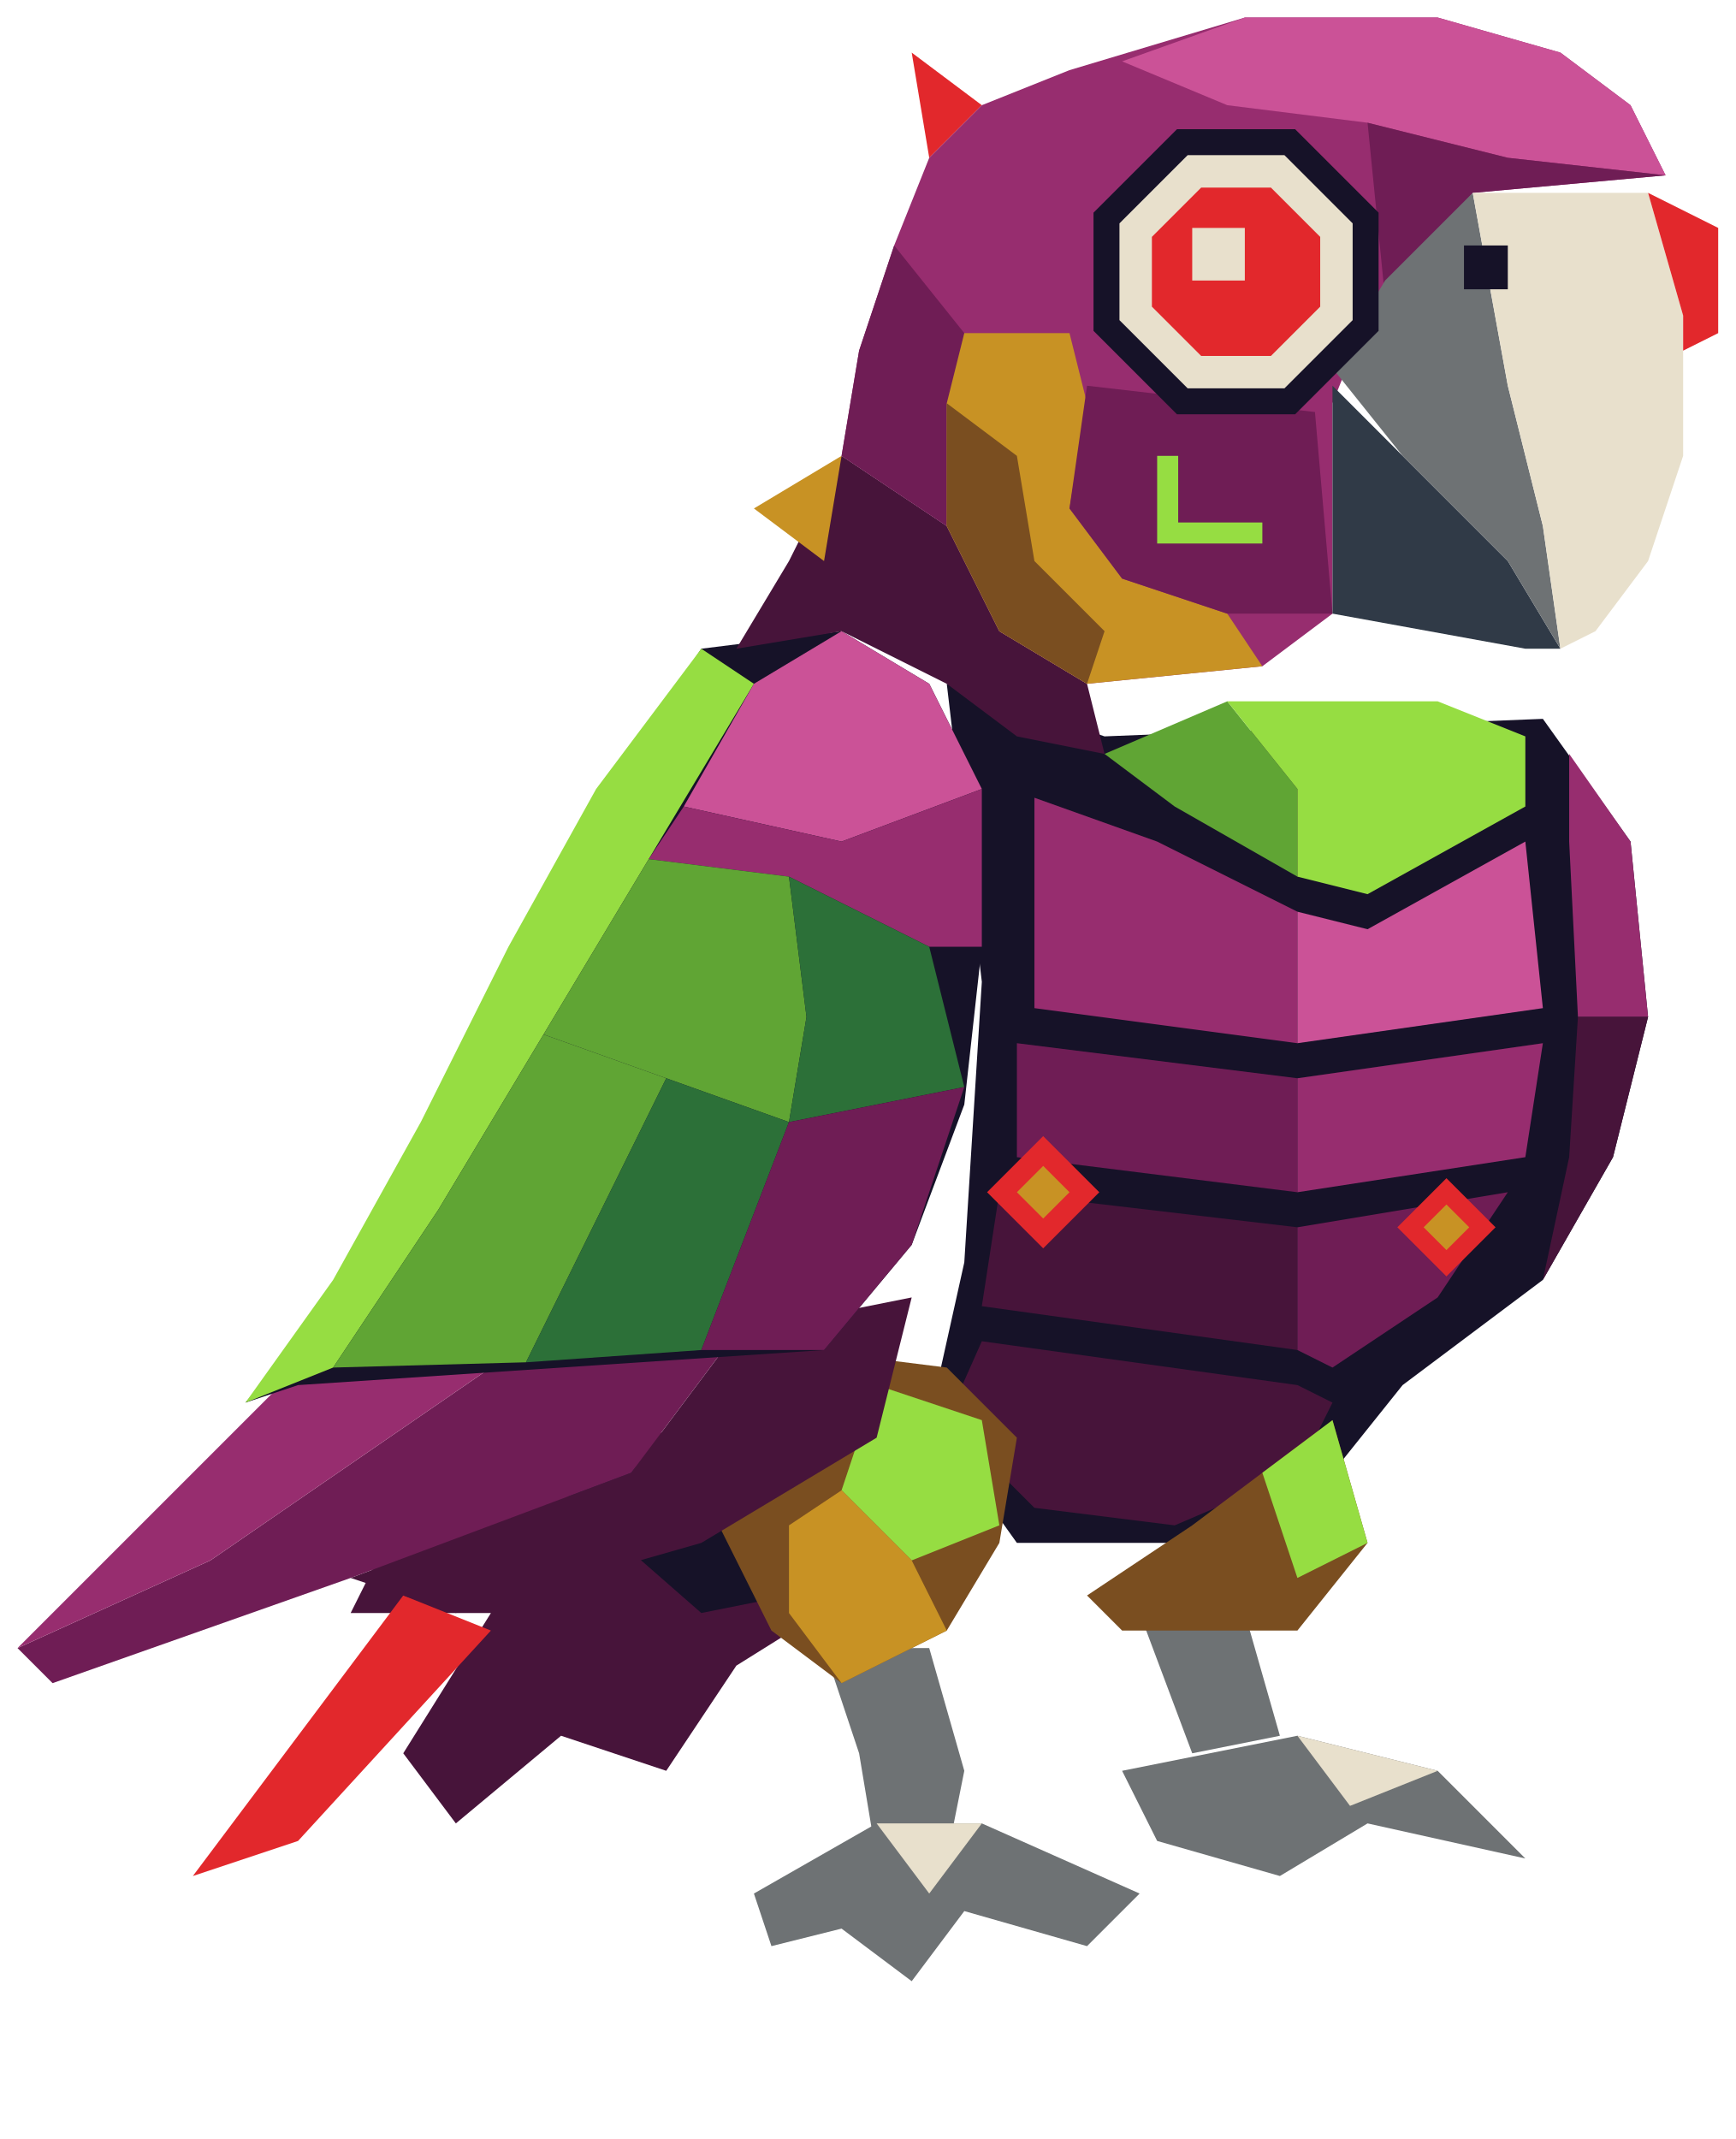
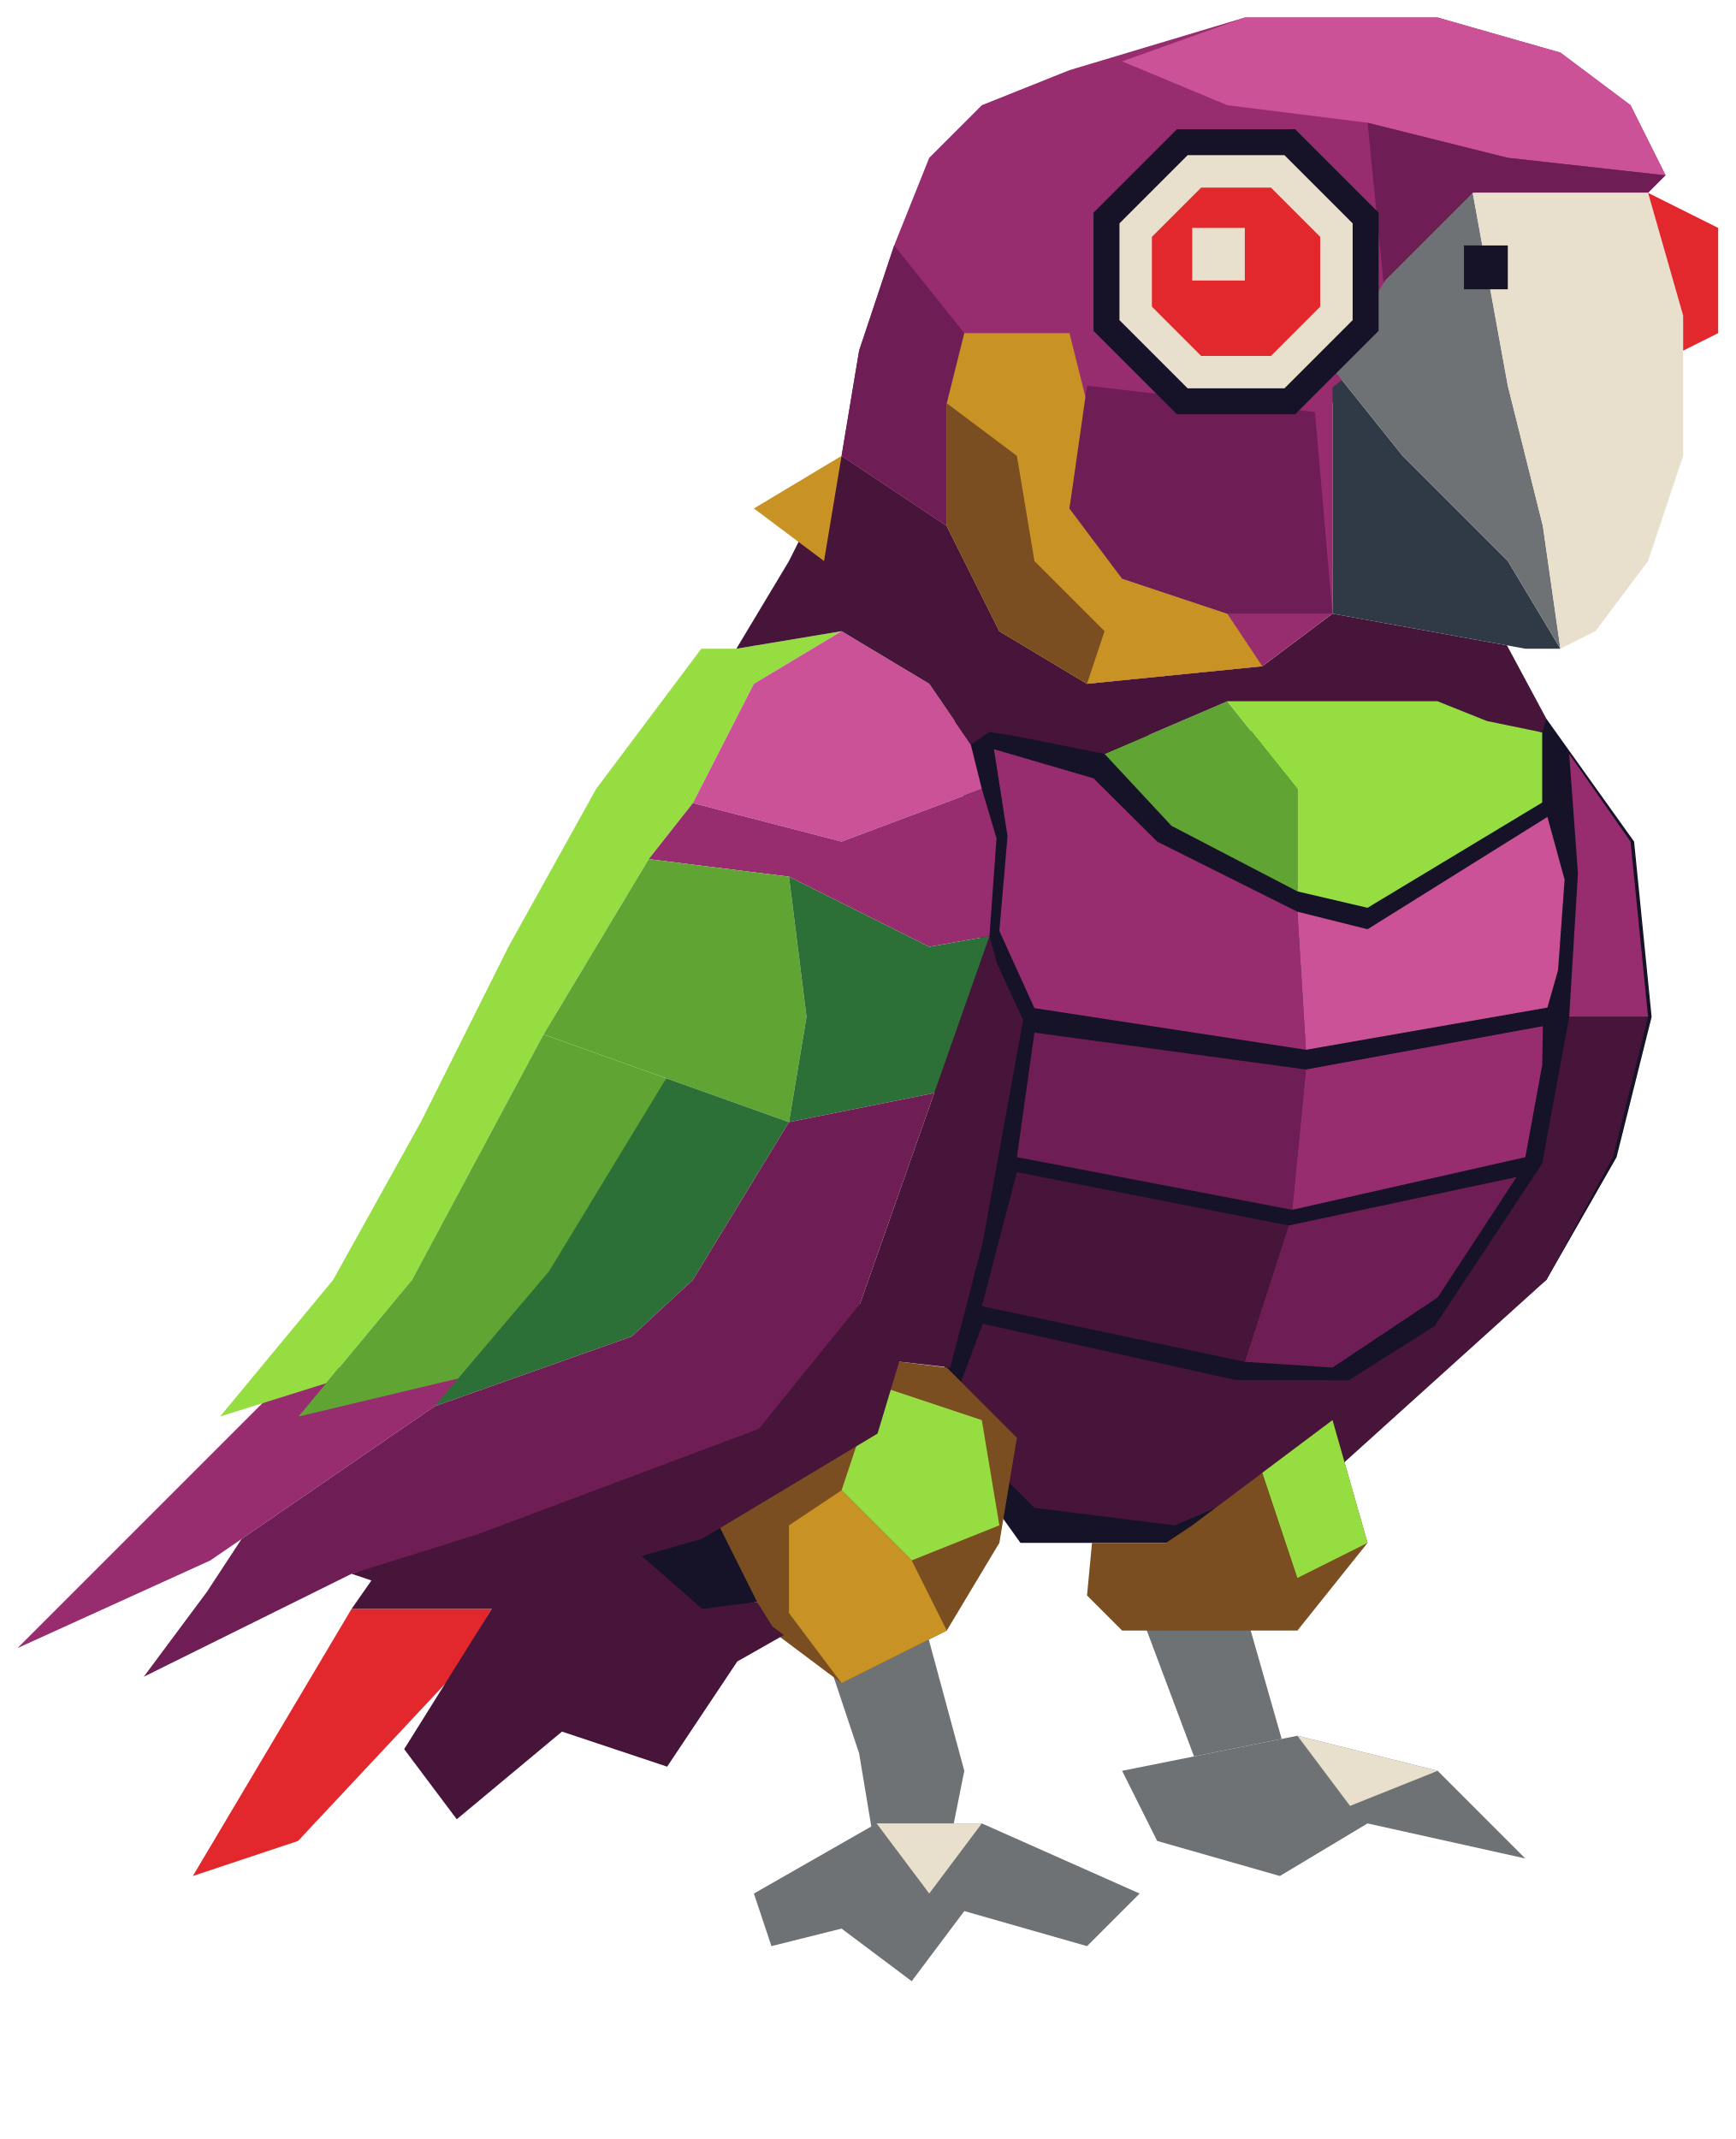
- <svg xmlns="http://www.w3.org/2000/svg" version="1.2" viewBox="0 0 99 122" width="99" height="122">
-   <style>
- 		.s0 { fill: #47143a } 
- 		.s1 { fill: #161228 } 
- 		.s2 { fill: #e2282c } 
- 		.s3 { fill: #6e7274 } 
- 		.s4 { fill: #e8e0cc } 
- 		.s5 { fill: #972d6f } 
- 		.s6 { fill: #60a534 } 
- 		.s7 { fill: #96dd42 } 
- 		.s8 { fill: #cb5297 } 
- 		.s9 { fill: #6f1d55 } 
- 		.s10 { fill: #c89224 } 
- 		.s11 { fill: #7a4e20 } 
- 		.s12 { fill: #2c7038 } 
- 		.s13 { fill: #303a47 } 
- 	</style>
-   <path fill-rule="evenodd" class="s0" d="m24 84l24-4 2 10-8 5-4 6-6-2-6 5-3-4 5-8h-8z" />
-   <path fill-rule="evenodd" class="s1" d="m32 85l16-5 2 10-10 2z" />
-   <path fill-rule="evenodd" class="s2" d="m23 91l5 2-11 12-6 2z" />
-   <path fill-rule="evenodd" class="s3" d="m47 94h6l2 7-1 5h-4l-1-6z" />
-   <path fill-rule="evenodd" class="s3" d="m43 108l7-4h6l9 4-3 3-7-2-3 4-4-3-4 1z" />
-   <path fill-rule="evenodd" class="s4" d="m50 104h6l-3 4z" />
-   <path fill-rule="evenodd" class="s3" d="m65 92h6l2 7-5 1z" />
-   <path fill-rule="evenodd" class="s3" d="m64 101l10-2 8 2 5 5-9-2-5 3-7-2z" />
-   <path fill-rule="evenodd" class="s4" d="m74 99l8 2-5 2z" />
-   <path fill-rule="evenodd" class="s1" d="m54 39l9 3 25-1 5 7 1 10-2 8-4 7-8 6-4 5-8 4h-10l-5-7 2-9 1-16z" />
-   <path fill-rule="evenodd" class="s5" d="m89.5 43l3.5 5 1 10h-4l-0.5-10z" />
-   <path fill-rule="evenodd" class="s0" d="m90 58h4l-2 8-4 7 1.5-7z" />
-   <path fill-rule="evenodd" class="s6" d="m63 43l7-3 4 5v5l-7-4z" />
-   <path fill-rule="evenodd" class="s7" d="m70 40h12l5 2v4l-9 5-4-1v-5z" />
-   <path fill-rule="evenodd" class="s5" d="m59 45.5l7 2.5 8 4v7.5l-15-2z" />
-   <path fill-rule="evenodd" class="s8" d="m74 52l4 1 9-5 1 9.5-14 2z" />
-   <path fill-rule="evenodd" class="s9" d="m58 59.5l16 2v6.5l-16-2z" />
-   <path fill-rule="evenodd" class="s5" d="m74 61.5l14-2-1 6.5-13 2z" />
-   <path fill-rule="evenodd" class="s0" d="m57 68l17 2v7l-18-2.5z" />
-   <path fill-rule="evenodd" class="s9" d="m74 70l12-2-4 6-6 4-2-1z" />
-   <path fill-rule="evenodd" class="s0" d="m56 76.5l18 2.5 2 1-2 4-7 3-8-1-5-5z" />
-   <path fill-rule="evenodd" class="s2" d="m62.7 68l-3.2 3.2-3.2-3.2 3.2-3.2z" />
-   <path fill-rule="evenodd" class="s10" d="m61 68l-1.5 1.5-1.5-1.5 1.5-1.5z" />
-   <path fill-rule="evenodd" class="s2" d="m85.3 70l-2.8 2.8-2.8-2.8 2.8-2.8z" />
-   <path fill-rule="evenodd" class="s10" d="m83.8 70l-1.3 1.3-1.3-1.3 1.3-1.3z" />
-   <path fill-rule="evenodd" class="s11" d="m46 77l8 1 4 4-1 6-3 5-6 3-4-3-3-6 2-6z" />
-   <path fill-rule="evenodd" class="s7" d="m50 79l6 2 1 6-5 2-4-4z" />
-   <path fill-rule="evenodd" class="s10" d="m48 85l4 4 2 4-6 3-3-4v-5z" />
-   <path fill-rule="evenodd" class="s11" d="m68 87l8-6 2 7-4 5h-10l-2-2z" />
-   <path fill-rule="evenodd" class="s7" d="m72 84l4-3 2 7-4 2z" />
-   <path fill-rule="evenodd" class="s0" d="m36 84l6-8 10-2-2 8-10 6-14 4-6-2z" />
-   <path fill-rule="evenodd" class="s9" d="m28 78l14-2-6 8-16 6-17 6-2-2 11-5z" />
-   <path fill-rule="evenodd" class="s5" d="m17 78h11l-16 11-11 5z" />
-   <path fill-rule="evenodd" class="s1" d="m40 37l8-1 5 3 3 6v9l-1 9-3 8-5 6-30 2-3 1 5-6 5-9 5-10 5-9z" />
-   <path fill-rule="evenodd" class="s7" d="m40 37l3 2-6 10-6 10-6 10-6 9-5 2 5-7 5-9 5-10 5-9z" />
-   <path fill-rule="evenodd" class="s8" d="m43 39l5-3 5 3 3 6-8 3-9-2z" />
-   <path fill-rule="evenodd" class="s5" d="m39 46l9 2 8-3v9h-3l-8-4-8-1z" />
-   <path fill-rule="evenodd" class="s6" d="m37 49l8 1 1 8-1 6-14-5z" />
-   <path fill-rule="evenodd" class="s12" d="m45 50l8 4 2 8-10 2 1-6z" />
-   <path fill-rule="evenodd" class="s6" d="m31 59l7 2.5-8 16.2-11 0.3 6-9z" />
-   <path fill-rule="evenodd" class="s12" d="m38 61.5l7 2.5-5 13-10 0.7z" />
-   <path fill-rule="evenodd" class="s9" d="m45 64l10-2-3 9-5 6h-7z" />
-   <path fill-rule="evenodd" class="s0" d="m48 26l6 4 3 6 5 3 1 4-5-1-4-3-6-3-6 1 3-5z" />
-   <path fill-rule="evenodd" class="s10" d="m43 29l5-3-1 6z" />
-   <path fill-rule="evenodd" class="s2" d="m52 3l4 3-3 3z" />
-   <path fill-rule="evenodd" class="s5" d="m61 4l10-3h11l7 2 4 3 2 4-11 1-6 7-2 5v12l-4 3-10 1-5-3-3-6-6-4 1-6 2-6 2-5 3-3z" />
-   <path fill-rule="evenodd" class="s8" d="m64 3.5l7-2.5h11l7 2 4 3 2 4-9-1-8-2-8-1z" />
-   <path fill-rule="evenodd" class="s9" d="m51 14l4 5-1 11-6-4 1-6z" />
-   <path fill-rule="evenodd" class="s9" d="m78 7l8 2 9 1-11 1-5 6z" />
-   <path fill-rule="evenodd" class="s10" d="m55 19h6l1 4-1 6 3 4 6 2 2 3-10 1-5-3-3-6v-7z" />
-   <path fill-rule="evenodd" class="s11" d="m54 23l4 3 1 6 4 4-1 3-5-3-3-6z" />
-   <path fill-rule="evenodd" class="s9" d="m62 22l13 1.5 1 11.5h-6l-6-2-3-4z" />
-   <path fill-rule="evenodd" class="s7" d="m66 26h1.2v3.8h4.8v1.2h-6z" />
-   <path fill-rule="evenodd" class="s13" d="m76 22l4 4 6 6 3 5h-2l-11-2z" />
-   <path fill-rule="evenodd" class="s3" d="m84 11l2 11 2 8 1 7-3-5-6-6-4-5 3-5z" />
-   <path fill-rule="evenodd" class="s4" d="m84 11h10l2 7v8l-2 6-3 4-2 1-1-7-2-8z" />
-   <path fill-rule="evenodd" class="s1" d="m83.5 14h2.5v2.5h-2.5z" />
-   <path fill-rule="evenodd" class="s2" d="m94 11l4 2v6l-2 1v-2z" />
-   <path fill-rule="evenodd" class="s1" d="m78.63 18.87l-4.76 4.76h-6.74l-4.76-4.76v-6.74l4.76-4.76h6.74l4.76 4.76z" />
-   <path fill-rule="evenodd" class="s4" d="m77.15 18.26l-3.89 3.89h-5.52l-3.89-3.89v-5.52l3.89-3.89h5.52l3.89 3.89z" />
-   <path fill-rule="evenodd" class="s2" d="m75.3 17.49l-2.81 2.81h-3.98l-2.81-2.81v-3.98l2.81-2.81h3.98l2.81 2.81z" />
-   <path fill-rule="evenodd" class="s4" d="m68 13h3v3h-3z" />
+ <svg xmlns="http://www.w3.org/2000/svg" width="99" height="122" viewBox="0 0 99 122">
+   <g id="Layer_1" data-name="Layer 1">
+     <path d="M32 85 L48 80 L50 90 L40 92 Z" fill="#161228" fill-rule="evenodd" />
+     <path d="M20.052 91.764 L28.052 91.764 L25.651 95.758 L17 105 L11 107 Z" fill="#e2282c" fill-rule="evenodd" />
+     <path d="M47 94 L52.974 93.513 L55 101 L54 106 L50 106 L49 100 Z" fill="#6e7274" fill-rule="evenodd" />
+     <path d="M43 108 L50 104 L56 104 L65 108 L62 111 L55 109 L52 113 L48 110 L44 111 Z" fill="#6e7274" fill-rule="evenodd" />
+     <path d="M50 104 L56 104 L53 108 Z" fill="#e8e0cc" fill-rule="evenodd" />
+     <path d="M65.102 92.18 L71.102 92.18 L73.102 99.18 L68.102 100.18 Z" fill="#6e7274" fill-rule="evenodd" />
+     <path d="M64 101 L74 99 L82 101 L87 106 L78 104 L73 107 L66 105 Z" fill="#6e7274" fill-rule="evenodd" />
+     <path d="M74 99 L82 101 L77 103 Z" fill="#e8e0cc" fill-rule="evenodd" />
+     <path d="M54.203 39 L63.203 42 L88.203 41 L93.203 48 L94.203 58 L92.203 66 L88.203 73 L80.203 79 L76.203 84 L68.203 88 L58.203 88 L53.203 81 L55.203 72 L56.203 56 Z" fill="#161228" fill-rule="evenodd" />
+     <path d="M89.5 43 L93 48 L94 58 L89.5 58 L90 49.809 Z" fill="#972d6f" fill-rule="evenodd" />
+     <path d="M63 43 L70 40 L74 45 L74 50.841 L66.819 47.103 Z" fill="#60a534" fill-rule="evenodd" />
+     <path d="M70 40 L82 40 L87.961 41.773 L87.961 45.773 L78 51.777 L74 50.841 L74 45 Z" fill="#96dd42" fill-rule="evenodd" />
+     <path d="M56.692 42.733 L62.37 44.392 L66 48 L74 52 L74.485 59.875 L59 57.5 L57 53.097 L57.466 47.686 Z" fill="#972d6f" fill-rule="evenodd" />
+     <path d="M74 52 L78 53 L88.258 46.595 L89.24 50.173 L88.865 55.334 L88.258 57.468 L74.485 59.875 Z" fill="#cb5297" fill-rule="evenodd" />
+     <path d="M59 58.897 L74.485 61 L73.703 69.002 L58 66 Z" fill="#6f1d55" fill-rule="evenodd" />
+     <path d="M74.485 61 L88 58.529 L87.961 60.746 L87 66 L73.703 69.002 Z" fill="#972d6f" fill-rule="evenodd" />
+     <path d="M58 66.855 L73.5 69.897 L71 77.672 L56 74.5 Z" fill="#47143a" fill-rule="evenodd" />
+     <path d="M73.5 69.897 L86.5 67.134 L82 74 L76 78 L71 77.672 Z" fill="#6f1d55" fill-rule="evenodd" />
+     <path d="M87.961 66.363 L89.5 58 L94 58 L92 66 L88.203 73 L76.685 83.397 L74 84 L67 87 L59 86 L54 81 L56.052 75.499 L70.5 78.716 L75.3 78.716 L76.91 78.734 L81.822 75.637 Z" fill="#47143a" />
+     <path d="M46 77 L54 78 L58 82 L57 88 L54 93 L48 96 L44 93 L41 87 L43 81 Z" fill="#7a4e20" fill-rule="evenodd" />
+     <path d="M50 79 L56 81 L57 87 L52 89 L48 85 Z" fill="#96dd42" fill-rule="evenodd" />
+     <path d="M48 85 L52 89 L54 93 L48 96 L45 92 L45 87 Z" fill="#c89224" fill-rule="evenodd" />
+     <g id="Live_Paint_Group" data-name="Live Paint Group">
+       <g id="Live_Paint_Sources" data-name="Live Paint Sources" display="none">
+         <path d="M68 87 L76 81 L78 88 L74 93 L64 93 L62 91 Z" fill="#7a4e20" fill-rule="evenodd" />
+       </g>
+       <path id="Face" d="M68 87 L76 81 L78 88 L74 93 L64 93 L62 91 L62.284 88 L66.5 88 Z" fill="#7a4e20" />
+       <path id="Edge" d="M76 81 L68 87 L66.5 88 L64.179 89.547 L62 91 L64 93 L74 93 L78 88 Z" fill="none" />
+     </g>
+     <path d="M72 84 L76 81 L78 88 L74 90 Z" fill="#96dd42" fill-rule="evenodd" />
+     <path d="M17 78 L28 78 L12 89 L1 94 Z" fill="#972d6f" fill-rule="evenodd" />
+     <path d="M40 37 L42 37 L48 36 L43 39 L39.518 45.805 L37 49 L31 59 L23.5 73 L18.608 78.893 L12.552 80.793 L19 73 L24 64 L29 54 L34 45 Z" fill="#96dd42" fill-rule="evenodd" />
+     <path d="M43 39 L48 36 L53 39 L55.371 42.468 L56 45 L48 48 L39.518 45.805 Z" fill="#cb5297" fill-rule="evenodd" />
+     <path d="M39.518 45.805 L48 48 L56 45 L56.838 47.81 L56.434 53.395 L53 54 L45 50 L37 49 Z" fill="#972d6f" fill-rule="evenodd" />
+     <path d="M37 49 L45 50 L46 58 L45 64 L31 59 Z" fill="#60a534" fill-rule="evenodd" />
+     <path d="M45 50 L53 54 L56.434 53.395 L55 62 L45 64 L46 58 Z" fill="#2c7038" fill-rule="evenodd" />
+     <path d="M31 59 L38 61.5 L30 77.7 L17.029 80.793 L23.5 73 Z" fill="#60a534" fill-rule="evenodd" />
+     <path d="M38 61.5 L45 64 L39.518 73 L36.029 76.229 L24.781 80.213 L31.32 72.5 Z" fill="#2c7038" fill-rule="evenodd" />
+     <path d="M48 26 L54 30 L57 36 L62 39 L72 38 L76 35 L85.953 36.81 L88.203 41 L87.961 41.773 L84.818 41.127 L82 40 L70 40 L63 43 L58 42 L56.434 41.745 L55.371 42.468 L53 39 L48 36 L42 37 L45 32 Z" fill="#47143a" fill-rule="evenodd" />
+     <path d="M43 29 L48 26 L47 32 Z" fill="#c89224" fill-rule="evenodd" />
+     <path d="M61 4 L71 1 L82 1 L89 3 L93 6 L95 10 L84 11 L78 18 L76 23 L76 35 L72 38 L62 39 L57 36 L54 30 L48 26 L49 20 L51 14 L53 9 L56 6 Z" fill="#972d6f" fill-rule="evenodd" />
+     <path d="M64 3.5 L71 1 L82 1 L89 3 L93 6 L95 10 L86 9 L78 7 L70 6 Z" fill="#cb5297" fill-rule="evenodd" />
+     <path d="M51 14 L55 19 L54 30 L48 26 L49 20 Z" fill="#6f1d55" fill-rule="evenodd" />
+     <path d="M78 7 L86 9 L95 10 L94 11 L84 11 L79 17 Z" fill="#6f1d55" fill-rule="evenodd" />
+     <path d="M55 19 L61 19 L62 23 L61 29 L64 33 L70 35 L72 38 L62 39 L57 36 L54 30 L54 23 Z" fill="#c89224" fill-rule="evenodd" />
+     <path d="M54 23 L58 26 L59 32 L63 36 L62 39 L57 36 L54 30 Z" fill="#7a4e20" fill-rule="evenodd" />
+     <path d="M62 22 L75 23.5 L76 35 L70 35 L64 33 L61 29 Z" fill="#6f1d55" fill-rule="evenodd" />
+     <path d="M76 22.098 L76.533 21.667 L80 26 L86 32 L89 37 L87 37 L76 35 Z" fill="#303a47" fill-rule="evenodd" />
+     <path d="M84 11 L86 22 L88 30 L89 37 L86 32 L80 26 L76 21 L79 16 Z" fill="#6e7274" fill-rule="evenodd" />
+     <path d="M84 11 L94 11 L96 18 L96 26 L94 32 L91 36 L89 37 L88 30 L86 22 Z" fill="#e8e0cc" fill-rule="evenodd" />
+     <path d="M83.5 14 L86 14 L86 16.5 L83.5 16.5 Z" fill="#161228" fill-rule="evenodd" />
+     <path d="M56.434 53.395 L56.872 54.961 L58.356 58.178 L56.052 70.856 L54.201 78 L51.288 77.661 L50.052 81.764 L40.052 87.764 L36.606 88.749 L36.606 88.749 L40.052 91.764 L43.182 91.364 L44.052 92.764 L44.708 93.256 L42.052 94.764 L38.052 100.764 L32.052 98.764 L26.052 103.764 L23.052 99.764 L28.052 91.764 L26.052 91.764 L20.052 91.764 L21.187 90.143 L20.052 89.764 L21.95 89.053 L21.95 89.053 L29.049 86.39 L29.049 86.39 L36.052 83.764 L42.052 75.764 L49.052 74.364 Z" fill="#47143a" />
+     <path d="M94 11 L98 13 L98 19 L96 20 L96 18 Z" fill="#e2282c" fill-rule="evenodd" />
+     <path d="M78.63 18.87 L73.87 23.63 L67.13 23.63 L62.37 18.87 L62.37 12.13 L67.13 7.37 L73.87 7.37 L78.63 12.13 Z" fill="#161228" fill-rule="evenodd" />
+     <path d="M77.15 18.26 L73.26 22.15 L67.74 22.15 L63.85 18.26 L63.85 12.74 L67.74 8.85 L73.26 8.85 L77.15 12.74 Z" fill="#e8e0cc" fill-rule="evenodd" />
+     <path d="M75.3 17.49 L72.49 20.3 L68.51 20.3 L65.7 17.49 L65.7 13.51 L68.51 10.7 L72.49 10.7 L75.3 13.51 Z" fill="#e2282c" fill-rule="evenodd" />
+     <path d="M68 13 L71 13 L71 16 L68 16 Z" fill="#e8e0cc" fill-rule="evenodd" />
+     <path d="M53.284 62.343 L49.052 74.364 L43.276 81.5 L27.276 87.5 L20.052 89.764 L8.198 95.636 L11.802 90.791 L13.779 87.777 L24.781 80.213 L36.029 76.229 L39.518 73 L45 64" fill="#6f1d55" />
+   </g>
</svg>
